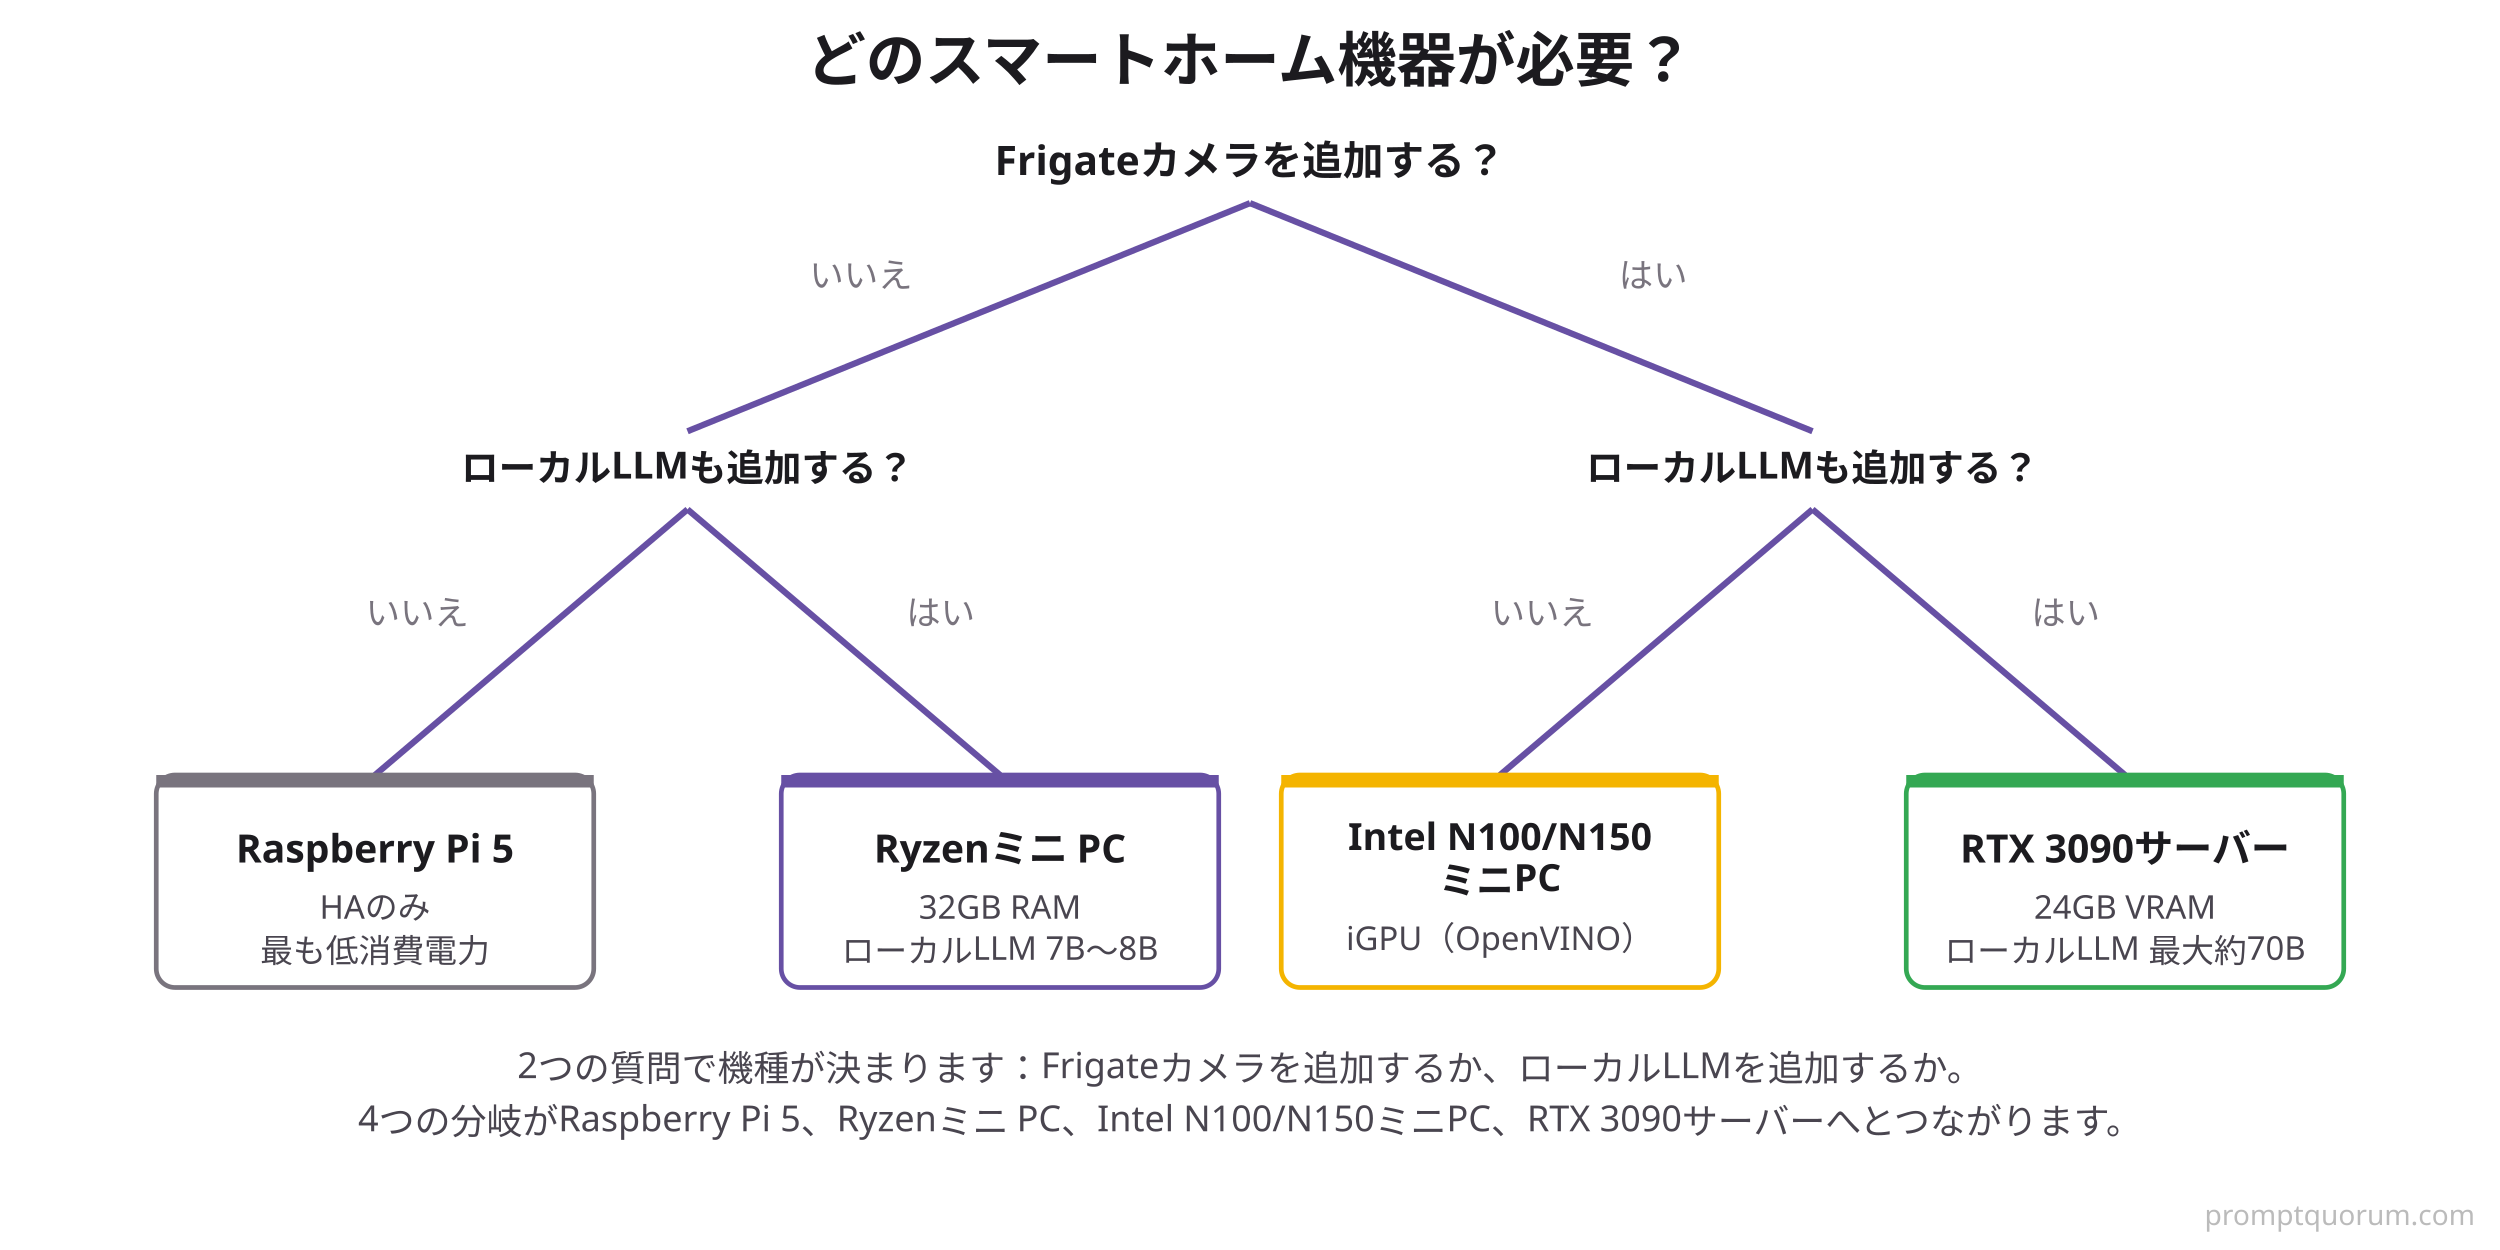
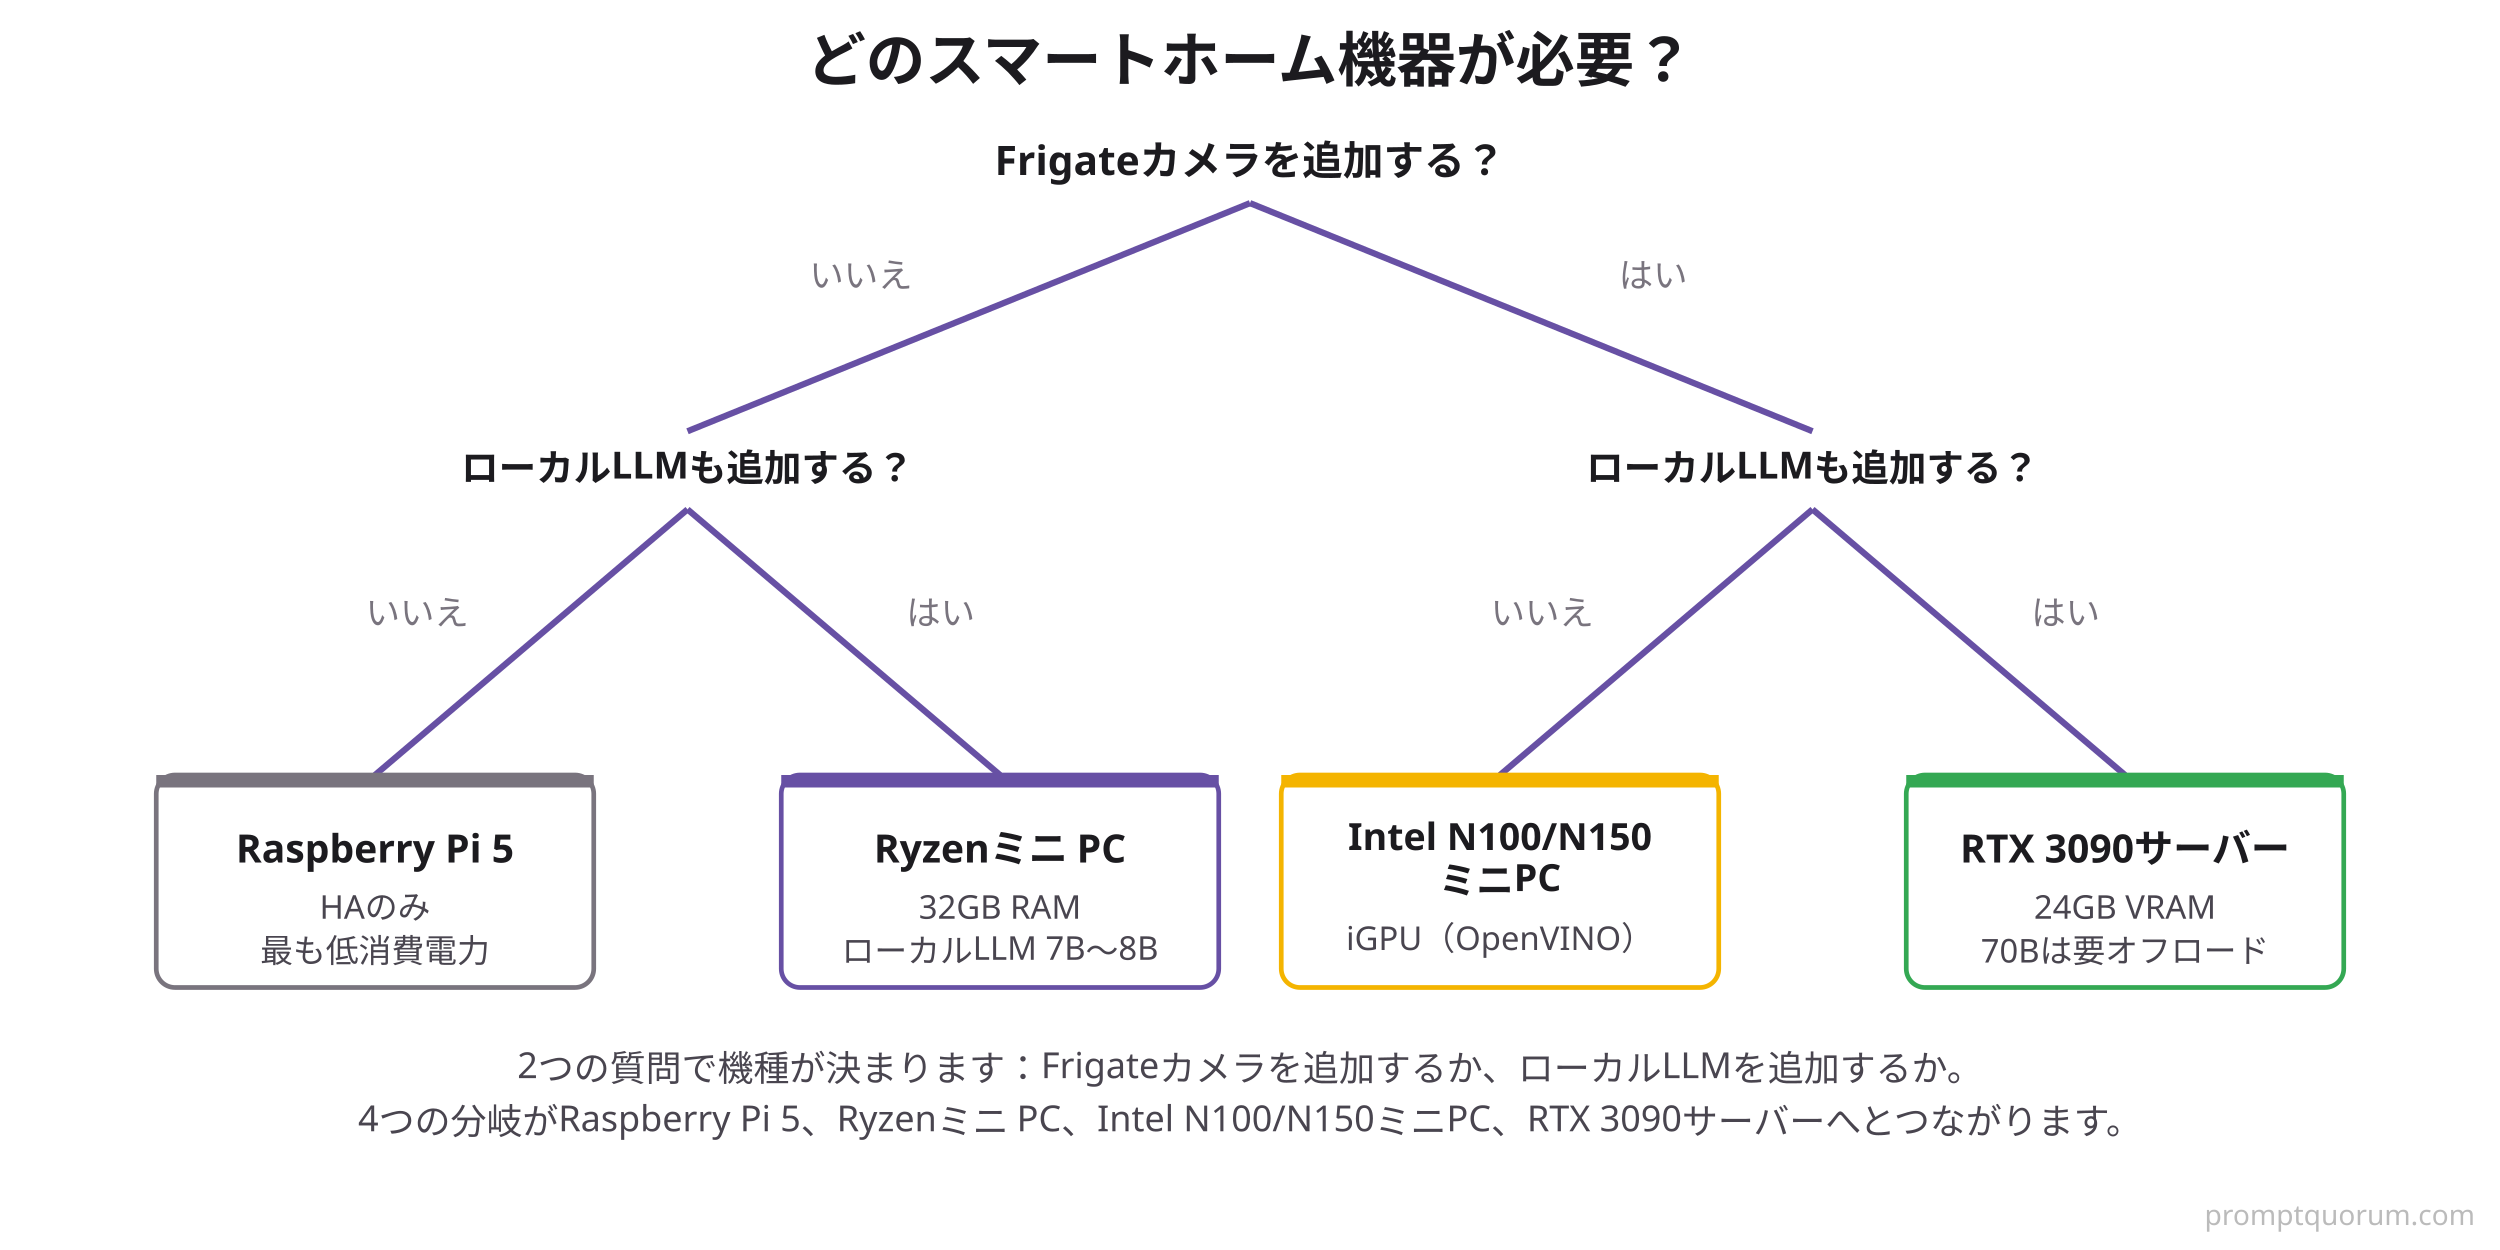
<svg xmlns="http://www.w3.org/2000/svg" viewBox="0 0 800 400">
  <rect width="800" height="400" fill="#FFFFFF" />
  <text x="400" y="26" font-family="system-ui, -apple-system, sans-serif" font-size="19" font-weight="700" fill="#1C1B1F" text-anchor="middle">どのスマートホーム機器が必要？</text>
  <text x="400" y="56" font-family="system-ui, sans-serif" font-size="13" font-weight="700" fill="#1C1B1F" text-anchor="middle">Frigateカメラを追加する？</text>
  <line x1="400" y1="65" x2="220" y2="138" stroke="#6750A4" stroke-width="2" />
  <line x1="400" y1="65" x2="580" y2="138" stroke="#6750A4" stroke-width="2" />
  <text x="292" y="92" font-family="system-ui, sans-serif" font-size="11" fill="#79747E" text-anchor="end">いいえ</text>
  <text x="518" y="92" font-family="system-ui, sans-serif" font-size="11" fill="#79747E" text-anchor="start">はい</text>
  <text x="220" y="154" font-family="system-ui, sans-serif" font-size="12" font-weight="700" fill="#1C1B1F" text-anchor="middle">ローカルLLMも追加する？</text>
  <text x="580" y="154" font-family="system-ui, sans-serif" font-size="12" font-weight="700" fill="#1C1B1F" text-anchor="middle">ローカルLLMも追加する？</text>
  <line x1="220" y1="163" x2="120" y2="248" stroke="#6750A4" stroke-width="2" />
  <line x1="220" y1="163" x2="320" y2="248" stroke="#6750A4" stroke-width="2" />
  <line x1="580" y1="163" x2="480" y2="248" stroke="#6750A4" stroke-width="2" />
  <line x1="580" y1="163" x2="680" y2="248" stroke="#6750A4" stroke-width="2" />
  <text x="150" y="200" font-family="system-ui, sans-serif" font-size="11" fill="#79747E" text-anchor="end">いいえ</text>
  <text x="290" y="200" font-family="system-ui, sans-serif" font-size="11" fill="#79747E" text-anchor="start">はい</text>
  <text x="510" y="200" font-family="system-ui, sans-serif" font-size="11" fill="#79747E" text-anchor="end">いいえ</text>
  <text x="650" y="200" font-family="system-ui, sans-serif" font-size="11" fill="#79747E" text-anchor="start">はい</text>
  <rect x="50" y="248" width="140" height="68" rx="6" fill="#FFFFFF" stroke="#79747E" stroke-width="1.5" />
  <rect x="50" y="248" width="140" height="4" rx="0" fill="#79747E" />
  <text x="120" y="276" font-family="system-ui, sans-serif" font-size="12.5" font-weight="700" fill="#1C1B1F" text-anchor="middle">Raspberry Pi 5</text>
  <text x="120" y="294" font-family="system-ui, sans-serif" font-size="10.5" fill="#49454F" text-anchor="middle">HAのみ</text>
  <text x="120" y="308" font-family="system-ui, sans-serif" font-size="10.5" fill="#49454F" text-anchor="middle">最も低消費電力</text>
  <rect x="250" y="248" width="140" height="68" rx="6" fill="#FFFFFF" stroke="#6750A4" stroke-width="1.5" />
  <rect x="250" y="248" width="140" height="4" rx="0" fill="#6750A4" />
  <text x="320" y="276" font-family="system-ui, sans-serif" font-size="12.5" font-weight="700" fill="#1C1B1F" text-anchor="middle">Ryzenミニ PC</text>
  <text x="320" y="294" font-family="system-ui, sans-serif" font-size="10.5" fill="#49454F" text-anchor="middle">32GB RAM</text>
  <text x="320" y="308" font-family="system-ui, sans-serif" font-size="10.5" fill="#49454F" text-anchor="middle">ローカルLLM 7B〜8B</text>
  <rect x="410" y="248" width="140" height="68" rx="6" fill="#FFFFFF" stroke="#F4B400" stroke-width="1.5" />
  <rect x="410" y="248" width="140" height="4" rx="0" fill="#F4B400" />
  <text x="480" y="272" font-family="system-ui, sans-serif" font-size="12" font-weight="700" fill="#1C1B1F" text-anchor="middle">Intel N100/N150</text>
  <text x="480" y="286" font-family="system-ui, sans-serif" font-size="12" font-weight="700" fill="#1C1B1F" text-anchor="middle">ミニPC</text>
  <text x="480" y="304" font-family="system-ui, sans-serif" font-size="10.5" fill="#49454F" text-anchor="middle">iGPU（OpenVINO）</text>
  <rect x="610" y="248" width="140" height="68" rx="6" fill="#FFFFFF" stroke="#34A853" stroke-width="1.5" />
  <rect x="610" y="248" width="140" height="4" rx="0" fill="#34A853" />
  <text x="680" y="276" font-family="system-ui, sans-serif" font-size="12.5" font-weight="700" fill="#1C1B1F" text-anchor="middle">RTX 3090サーバー</text>
  <text x="680" y="294" font-family="system-ui, sans-serif" font-size="10.5" fill="#49454F" text-anchor="middle">24GB VRAM</text>
-   <text x="680" y="308" font-family="system-ui, sans-serif" font-size="10.5" fill="#49454F" text-anchor="middle">ローカルLLM 最大約70B</text>
+   <text x="680" y="308" font-family="system-ui, sans-serif" font-size="10.5" fill="#49454F" text-anchor="middle">70Bは要オフロード</text>
  <text x="400" y="345" font-family="system-ui, sans-serif" font-size="11.5" fill="#49454F" text-anchor="middle">2つの質問で機種が決まります：Frigateカメラを追加するか、ローカルLLMを追加するか。</text>
  <text x="400" y="362" font-family="system-ui, sans-serif" font-size="11.5" fill="#49454F" text-anchor="middle">4つの分岐がRaspberry Pi 5、Ryzenミニ PC、Intel N100/N150ミニPC、RTX 3090サーバーへとつながります。</text>
  <text x="792" y="392" font-family="system-ui,sans-serif" font-size="9" fill="#BBBBBB" text-anchor="end">promptquorum.com</text>
</svg>
